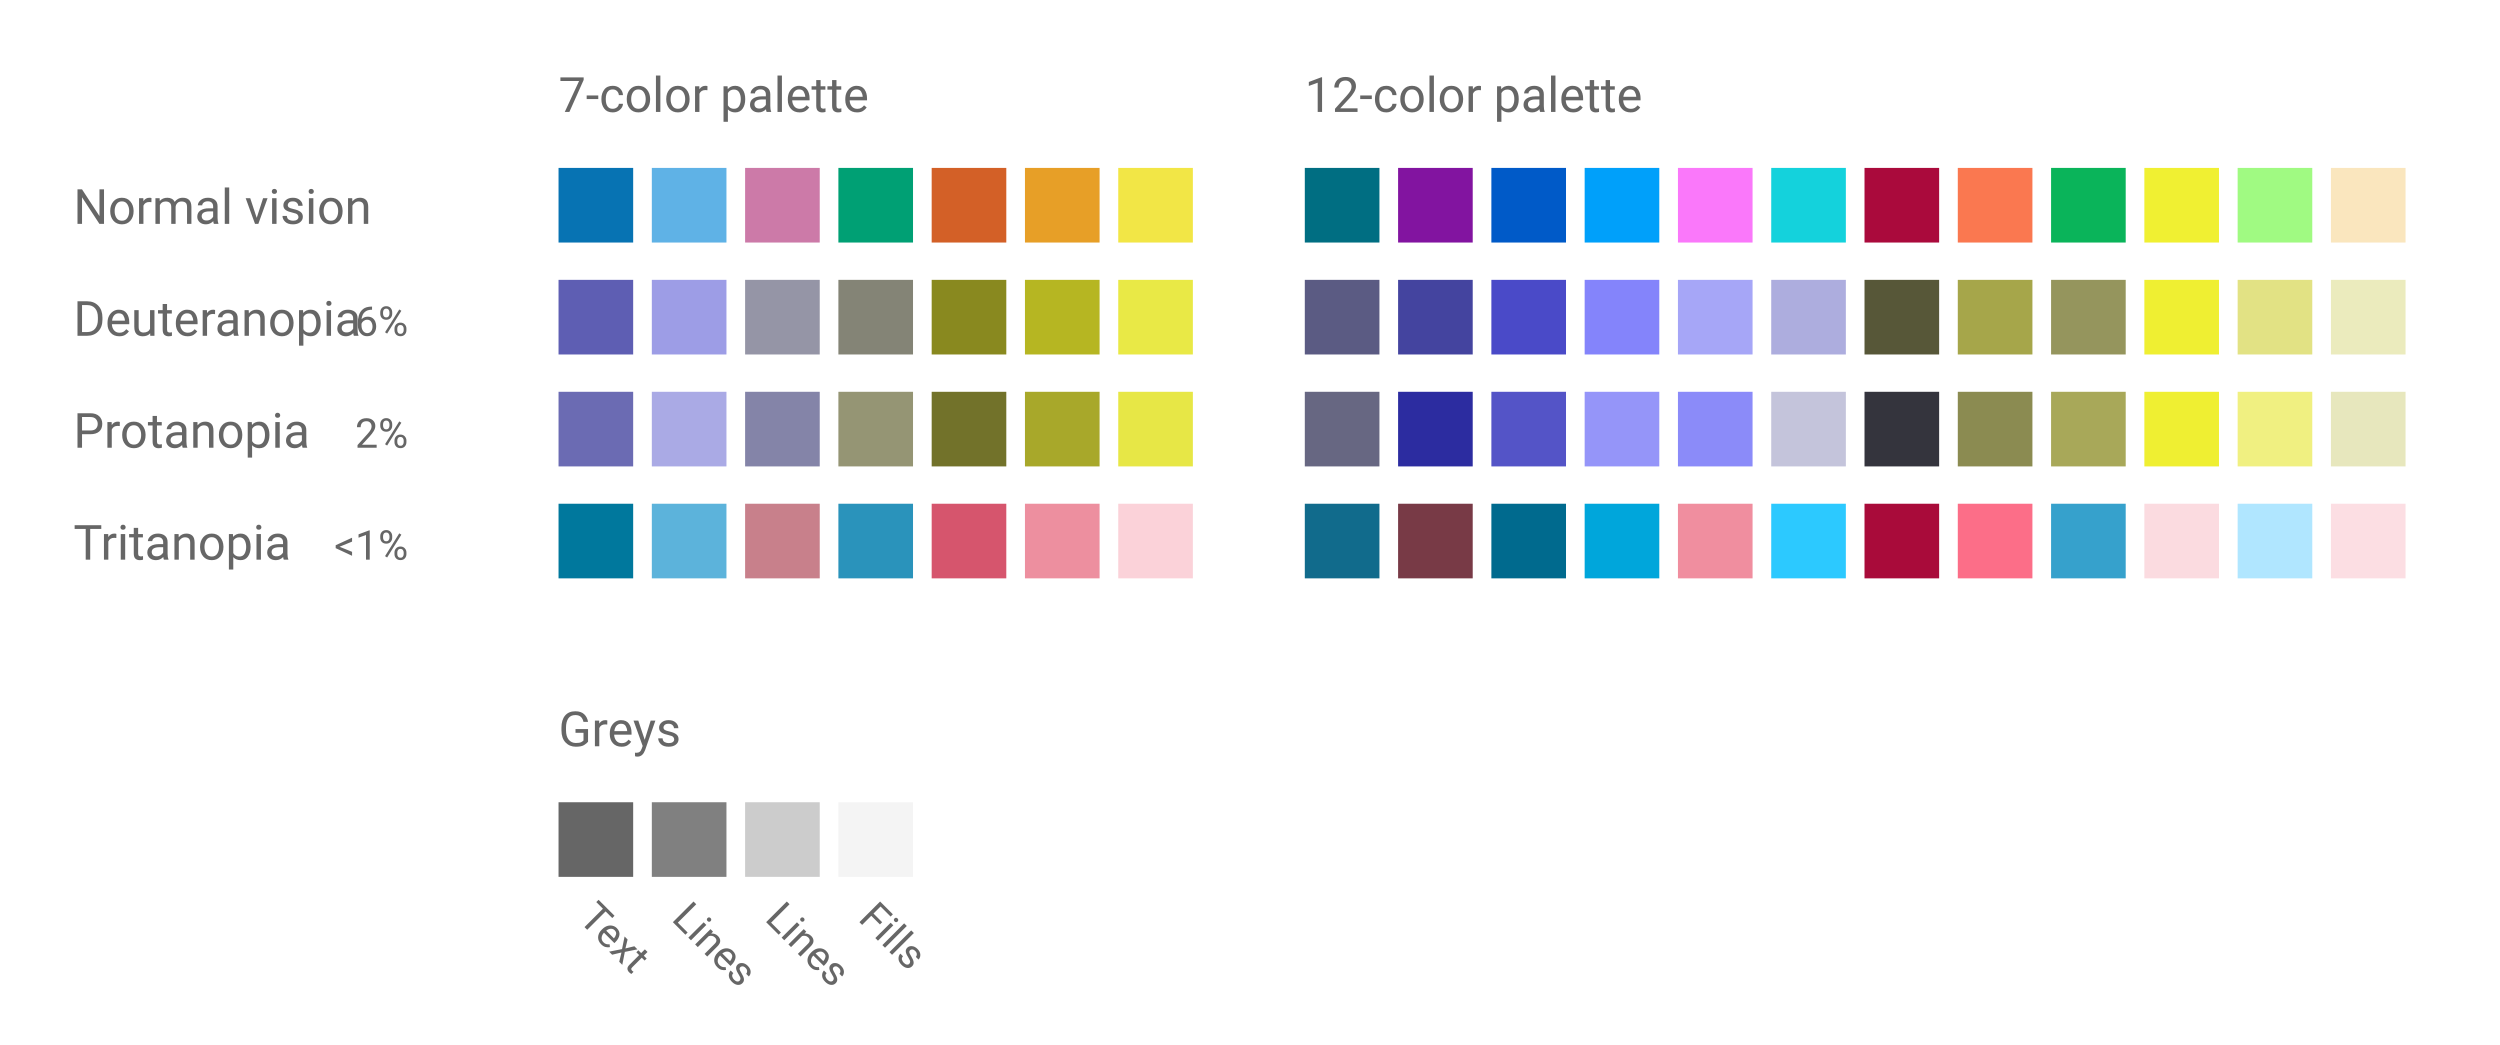
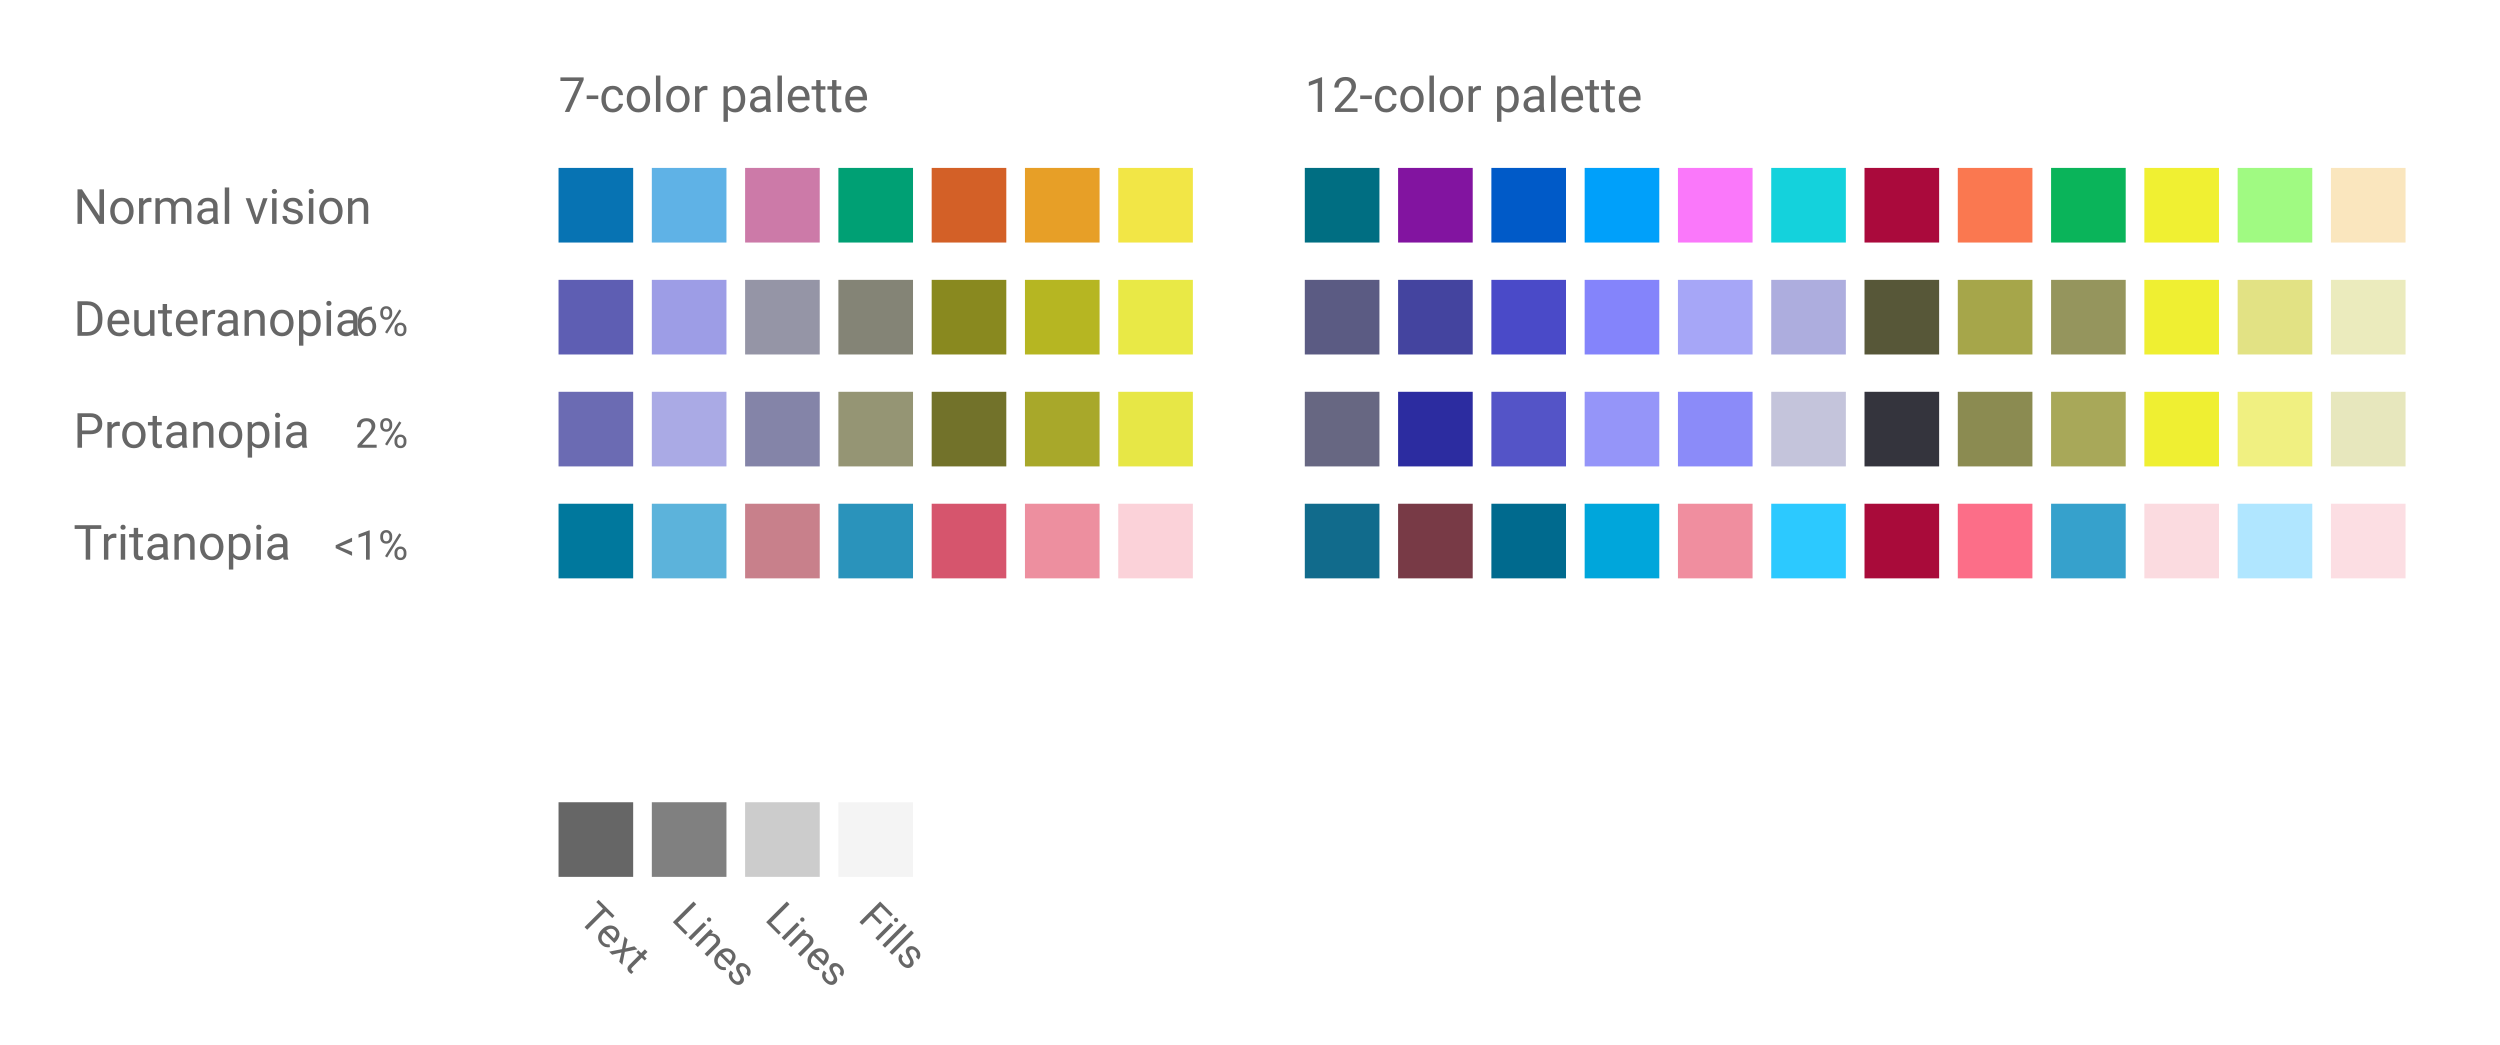
<svg xmlns="http://www.w3.org/2000/svg" width="670" height="280" viewBox="0 0 670 280" version="1.1" id="svg8">
  <defs id="defs2">
    <marker style="overflow:visible" id="marker4233" refX="0" refY="0" orient="auto">
      <path transform="scale(-0.6)" d="m 8.719,4.034 -10.926,-4.018 10.926,-4.018 c -1.745,2.372 -1.735,5.617 -6e-7,8.035 z" style="fill:#808080;fill-opacity:1;fill-rule:evenodd;stroke:#808080;stroke-width:0.625;stroke-linejoin:round;stroke-opacity:1" id="path4231" />
    </marker>
    <marker orient="auto" refY="0" refX="0" id="marker4083" style="overflow:visible">
      <path id="path4081" style="fill:#808080;fill-opacity:1;fill-rule:evenodd;stroke:#808080;stroke-width:0.625;stroke-linejoin:round;stroke-opacity:1" d="m 8.719,4.034 -10.926,-4.018 10.926,-4.018 c -1.745,2.372 -1.735,5.617 -6e-7,8.035 z" transform="scale(-0.6)" />
    </marker>
    <marker style="overflow:visible" id="marker4007" refX="0" refY="0" orient="auto">
      <path transform="scale(-0.6)" d="m 8.719,4.034 -10.926,-4.018 10.926,-4.018 c -1.745,2.372 -1.735,5.617 -6e-7,8.035 z" style="fill:#808080;fill-opacity:1;fill-rule:evenodd;stroke:#808080;stroke-width:0.625;stroke-linejoin:round;stroke-opacity:1" id="path4005" />
    </marker>
    <marker style="overflow:visible" id="marker3931" refX="0" refY="0" orient="auto">
      <path transform="scale(-0.6)" d="m 8.719,4.034 -10.926,-4.018 10.926,-4.018 c -1.745,2.372 -1.735,5.617 -6e-7,8.035 z" style="fill:#808080;fill-opacity:1;fill-rule:evenodd;stroke:#808080;stroke-width:0.625;stroke-linejoin:round;stroke-opacity:1" id="path3929" />
    </marker>
    <marker orient="auto" refY="0" refX="0" id="marker3867" style="overflow:visible">
      <path id="path3865" style="fill:#808080;fill-opacity:1;fill-rule:evenodd;stroke:#808080;stroke-width:0.625;stroke-linejoin:round;stroke-opacity:1" d="m 8.719,4.034 -10.926,-4.018 10.926,-4.018 c -1.745,2.372 -1.735,5.617 -6e-7,8.035 z" transform="scale(-0.6)" />
    </marker>
    <marker orient="auto" refY="0" refX="0" id="Arrow2Mstart" style="overflow:visible">
      <path id="path862" style="fill:#808080;fill-opacity:1;fill-rule:evenodd;stroke:#808080;stroke-width:0.625;stroke-linejoin:round;stroke-opacity:1" d="m 8.719,4.034 -10.926,-4.018 10.926,-4.018 c -1.745,2.372 -1.735,5.617 -6e-7,8.035 z" transform="scale(0.6)" />
    </marker>
    <marker style="overflow:visible" id="marker3411" refX="0" refY="0" orient="auto">
      <path transform="scale(-0.6)" d="m 8.719,4.034 -10.926,-4.018 10.926,-4.018 c -1.745,2.372 -1.735,5.617 -6e-7,8.035 z" style="fill:#808080;fill-opacity:1;fill-rule:evenodd;stroke:#808080;stroke-width:0.625;stroke-linejoin:round;stroke-opacity:1" id="path3409" />
    </marker>
    <clipPath clipPathUnits="userSpaceOnUse" id="clipPath9207">
      <path d="m 0,244.001 h 801.168 v -244.001 h -801.168 z" id="path9205" />
    </clipPath>
  </defs>
  <g id="layer1" transform="translate(-0.3110352,-311.1666)">
    <text xml:space="preserve" style="color:#000000;font-style:normal;font-variant:normal;font-weight:normal;font-stretch:normal;font-size:13px;line-height:1;font-family:'Helvetica Neue';-inkscape-font-specification:'Helvetica Neue';text-indent:0;text-align:center;text-decoration:none;text-decoration-line:none;letter-spacing:0px;word-spacing:0px;text-transform:none;writing-mode:lr-tb;direction:ltr;baseline-shift:baseline;text-anchor:middle;display:inline;overflow:visible;visibility:visible;fill:#666666;fill-opacity:1;fill-rule:nonzero;stroke:none;stroke-width:1px;stroke-linecap:butt;stroke-linejoin:miter;stroke-opacity:1;marker:none;enable-background:accumulate" x="20" y="371.167" id="text12">
      <tspan x="20" y="371.167" style="font-style:normal;font-variant:normal;font-weight:normal;font-stretch:normal;font-size:13px;line-height:1.2;font-family:Roboto;-inkscape-font-specification:Roboto;text-align:start;text-anchor:start;fill:#666666;fill-opacity:1" id="tspan822">Normal vision</tspan>
    </text>
    <text id="text14348" y="401.167" x="20" style="color:#000000;font-style:normal;font-variant:normal;font-weight:normal;font-stretch:normal;font-size:13px;line-height:1;font-family:'Helvetica Neue';-inkscape-font-specification:'Helvetica Neue';text-indent:0;text-align:center;text-decoration:none;text-decoration-line:none;letter-spacing:0px;word-spacing:0px;text-transform:none;writing-mode:lr-tb;direction:ltr;baseline-shift:baseline;text-anchor:middle;display:inline;overflow:visible;visibility:visible;fill:#666666;fill-opacity:1;fill-rule:nonzero;stroke:none;stroke-width:1px;stroke-linecap:butt;stroke-linejoin:miter;stroke-opacity:1;marker:none;enable-background:accumulate" xml:space="preserve">
      <tspan id="tspan14346" style="font-style:normal;font-variant:normal;font-weight:normal;font-stretch:normal;font-size:13px;line-height:1.2;font-family:Roboto;-inkscape-font-specification:Roboto;text-align:start;text-anchor:start;fill:#666666;fill-opacity:1" y="401.167" x="20">Deuteranopia</tspan>
    </text>
    <text xml:space="preserve" style="color:#000000;font-style:normal;font-variant:normal;font-weight:normal;font-stretch:normal;font-size:13px;line-height:1;font-family:'Helvetica Neue';-inkscape-font-specification:'Helvetica Neue';text-indent:0;text-align:center;text-decoration:none;text-decoration-line:none;letter-spacing:0px;word-spacing:0px;text-transform:none;writing-mode:lr-tb;direction:ltr;baseline-shift:baseline;text-anchor:middle;display:inline;overflow:visible;visibility:visible;fill:#666666;fill-opacity:1;fill-rule:nonzero;stroke:none;stroke-width:1px;stroke-linecap:butt;stroke-linejoin:miter;stroke-opacity:1;marker:none;enable-background:accumulate" x="20" y="431.167" id="text14394">
      <tspan x="20" y="431.167" style="font-style:normal;font-variant:normal;font-weight:normal;font-stretch:normal;font-size:13px;line-height:1.2;font-family:Roboto;-inkscape-font-specification:Roboto;text-align:start;text-anchor:start;fill:#666666;fill-opacity:1" id="tspan14392">Protanopia</tspan>
    </text>
    <text id="text14398" y="461.167" x="20" style="color:#000000;font-style:normal;font-variant:normal;font-weight:normal;font-stretch:normal;font-size:13px;line-height:1;font-family:'Helvetica Neue';-inkscape-font-specification:'Helvetica Neue';text-indent:0;text-align:center;text-decoration:none;text-decoration-line:none;letter-spacing:0px;word-spacing:0px;text-transform:none;writing-mode:lr-tb;direction:ltr;baseline-shift:baseline;text-anchor:middle;display:inline;overflow:visible;visibility:visible;fill:#666666;fill-opacity:1;fill-rule:nonzero;stroke:none;stroke-width:1px;stroke-linecap:butt;stroke-linejoin:miter;stroke-opacity:1;marker:none;enable-background:accumulate" xml:space="preserve">
      <tspan id="tspan14396" style="font-style:normal;font-variant:normal;font-weight:normal;font-stretch:normal;font-size:13px;line-height:1.2;font-family:Roboto;-inkscape-font-specification:Roboto;text-align:start;text-anchor:start;fill:#666666;fill-opacity:1" y="461.167" x="20">Tritanopia</tspan>
    </text>
    <text xml:space="preserve" style="color:#000000;font-style:normal;font-variant:normal;font-weight:normal;font-stretch:normal;font-size:11px;line-height:1;font-family:'Helvetica Neue';-inkscape-font-specification:'Helvetica Neue';text-indent:0;text-align:end;text-decoration:none;text-decoration-line:none;letter-spacing:0px;word-spacing:0px;text-transform:none;writing-mode:lr-tb;direction:ltr;baseline-shift:baseline;text-anchor:end;display:inline;overflow:visible;visibility:visible;fill:#666666;fill-opacity:1;fill-rule:nonzero;stroke:none;stroke-width:1px;stroke-linecap:butt;stroke-linejoin:miter;stroke-opacity:1;marker:none;enable-background:accumulate;" x="125" y="401.167" id="text14402">
      <tspan x="125" y="401.167" style="font-style:normal;font-variant:normal;font-weight:normal;font-stretch:normal;font-size:11px;line-height:1.2;font-family:Roboto;-inkscape-font-specification:Roboto;text-align:end;text-anchor:end;fill:#666666;fill-opacity:1;" id="tspan14400">6%</tspan>
    </text>
    <text id="text14406" y="431.167" x="125" style="color:#000000;font-style:normal;font-variant:normal;font-weight:normal;font-stretch:normal;font-size:11px;line-height:1;font-family:'Helvetica Neue';-inkscape-font-specification:'Helvetica Neue';text-indent:0;text-align:end;text-decoration:none;text-decoration-line:none;letter-spacing:0px;word-spacing:0px;text-transform:none;writing-mode:lr-tb;direction:ltr;baseline-shift:baseline;text-anchor:end;display:inline;overflow:visible;visibility:visible;fill:#666666;fill-opacity:1;fill-rule:nonzero;stroke:none;stroke-width:1px;stroke-linecap:butt;stroke-linejoin:miter;stroke-opacity:1;marker:none;enable-background:accumulate;" xml:space="preserve">
      <tspan id="tspan14404" style="font-style:normal;font-variant:normal;font-weight:normal;font-stretch:normal;font-size:11px;line-height:1.2;font-family:Roboto;-inkscape-font-specification:Roboto;text-align:end;text-anchor:end;fill:#666666;fill-opacity:1;" y="431.167" x="125">2%</tspan>
    </text>
    <text xml:space="preserve" style="color:#000000;font-style:normal;font-variant:normal;font-weight:normal;font-stretch:normal;font-size:11px;line-height:1;font-family:'Helvetica Neue';-inkscape-font-specification:'Helvetica Neue';text-indent:0;text-align:end;text-decoration:none;text-decoration-line:none;letter-spacing:0px;word-spacing:0px;text-transform:none;writing-mode:lr-tb;direction:ltr;baseline-shift:baseline;text-anchor:end;display:inline;overflow:visible;visibility:visible;fill:#666666;fill-opacity:1;fill-rule:nonzero;stroke:none;stroke-width:1px;stroke-linecap:butt;stroke-linejoin:miter;stroke-opacity:1;marker:none;enable-background:accumulate;" x="125" y="461.167" id="text14410">
      <tspan x="125" y="461.167" style="font-style:normal;font-variant:normal;font-weight:normal;font-stretch:normal;font-size:11px;line-height:1.2;font-family:Roboto;-inkscape-font-specification:Roboto;text-align:end;text-anchor:end;fill:#666666;fill-opacity:1;" id="tspan14408">&lt;1%</tspan>
    </text>
    <rect style="color:#000000;overflow:visible;opacity:1;vector-effect:none;fill:#0773b3;fill-opacity:1;stroke:none;stroke-width:1.333;stroke-linecap:butt;stroke-linejoin:miter;stroke-miterlimit:4;stroke-dasharray:none;stroke-dashoffset:0;stroke-opacity:1;marker:none;marker-start:none;marker-mid:none;marker-end:none;paint-order:fill markers stroke" id="rect14412" width="20" height="20" x="150" y="356.167" />
    <text id="text14416" y="341.167" x="150" style="color:#000000;font-style:normal;font-variant:normal;font-weight:normal;font-stretch:normal;font-size:13px;line-height:1;font-family:'Helvetica Neue';-inkscape-font-specification:'Helvetica Neue';text-indent:0;text-align:center;text-decoration:none;text-decoration-line:none;letter-spacing:0px;word-spacing:0px;text-transform:none;writing-mode:lr-tb;direction:ltr;baseline-shift:baseline;text-anchor:middle;display:inline;overflow:visible;visibility:visible;fill:#666666;fill-opacity:1;fill-rule:nonzero;stroke:none;stroke-width:1px;stroke-linecap:butt;stroke-linejoin:miter;stroke-opacity:1;marker:none;enable-background:accumulate" xml:space="preserve">
      <tspan id="tspan14414" style="font-style:normal;font-variant:normal;font-weight:normal;font-stretch:normal;font-size:13px;line-height:1.2;font-family:Roboto;-inkscape-font-specification:Roboto;text-align:start;text-anchor:start;fill:#666666;fill-opacity:1" y="341.167" x="150">7-color palette</tspan>
    </text>
    <rect y="356.167" x="175" height="20" width="20" id="rect14418" style="color:#000000;overflow:visible;opacity:1;vector-effect:none;fill:#5fb2e6;fill-opacity:1;stroke:none;stroke-width:1.333;stroke-linecap:butt;stroke-linejoin:miter;stroke-miterlimit:4;stroke-dasharray:none;stroke-dashoffset:0;stroke-opacity:1;marker:none;marker-start:none;marker-mid:none;marker-end:none;paint-order:fill markers stroke" />
    <rect style="color:#000000;overflow:visible;opacity:1;vector-effect:none;fill:#cc7aa8;fill-opacity:1;stroke:none;stroke-width:1.333;stroke-linecap:butt;stroke-linejoin:miter;stroke-miterlimit:4;stroke-dasharray:none;stroke-dashoffset:0;stroke-opacity:1;marker:none;marker-start:none;marker-mid:none;marker-end:none;paint-order:fill markers stroke" id="rect14420" width="20" height="20" x="200" y="356.167" />
    <rect y="356.167" x="225" height="20" width="20" id="rect14422" style="color:#000000;overflow:visible;opacity:1;vector-effect:none;fill:#00a074;fill-opacity:1;stroke:none;stroke-width:1.333;stroke-linecap:butt;stroke-linejoin:miter;stroke-miterlimit:4;stroke-dasharray:none;stroke-dashoffset:0;stroke-opacity:1;marker:none;marker-start:none;marker-mid:none;marker-end:none;paint-order:fill markers stroke" />
    <rect style="color:#000000;overflow:visible;opacity:1;vector-effect:none;fill:#d36027;fill-opacity:1;stroke:none;stroke-width:1.333;stroke-linecap:butt;stroke-linejoin:miter;stroke-miterlimit:4;stroke-dasharray:none;stroke-dashoffset:0;stroke-opacity:1;marker:none;marker-start:none;marker-mid:none;marker-end:none;paint-order:fill markers stroke" id="rect14424" width="20" height="20" x="250" y="356.167" />
    <rect y="356.167" x="275" height="20" width="20" id="rect14426" style="color:#000000;overflow:visible;opacity:1;vector-effect:none;fill:#e79f27;fill-opacity:1;stroke:none;stroke-width:1.333;stroke-linecap:butt;stroke-linejoin:miter;stroke-miterlimit:4;stroke-dasharray:none;stroke-dashoffset:0;stroke-opacity:1;marker:none;marker-start:none;marker-mid:none;marker-end:none;paint-order:fill markers stroke" />
    <rect style="color:#000000;overflow:visible;opacity:1;vector-effect:none;fill:#f2e646;fill-opacity:1;stroke:none;stroke-width:1.333;stroke-linecap:butt;stroke-linejoin:miter;stroke-miterlimit:4;stroke-dasharray:none;stroke-dashoffset:0;stroke-opacity:1;marker:none;marker-start:none;marker-mid:none;marker-end:none;paint-order:fill markers stroke" id="rect14428" width="20" height="20" x="300" y="356.167" />
    <rect y="386.167" x="150" height="20" width="20" id="rect14669" style="color:#000000;overflow:visible;opacity:1;vector-effect:none;fill:#5e5eb3;fill-opacity:1;stroke:none;stroke-width:1.333;stroke-linecap:butt;stroke-linejoin:miter;stroke-miterlimit:4;stroke-dasharray:none;stroke-dashoffset:0;stroke-opacity:1;marker:none;marker-start:none;marker-mid:none;marker-end:none;paint-order:fill markers stroke" />
    <rect style="color:#000000;overflow:visible;opacity:1;vector-effect:none;fill:#9d9de6;fill-opacity:1;stroke:none;stroke-width:1.333;stroke-linecap:butt;stroke-linejoin:miter;stroke-miterlimit:4;stroke-dasharray:none;stroke-dashoffset:0;stroke-opacity:1;marker:none;marker-start:none;marker-mid:none;marker-end:none;paint-order:fill markers stroke" id="rect14671" width="20" height="20" x="175" y="386.167" />
    <rect y="386.167" x="200" height="20" width="20" id="rect14673" style="color:#000000;overflow:visible;opacity:1;vector-effect:none;fill:#9595a6;fill-opacity:1;stroke:none;stroke-width:1.333;stroke-linecap:butt;stroke-linejoin:miter;stroke-miterlimit:4;stroke-dasharray:none;stroke-dashoffset:0;stroke-opacity:1;marker:none;marker-start:none;marker-mid:none;marker-end:none;paint-order:fill markers stroke" />
    <rect style="color:#000000;overflow:visible;opacity:1;vector-effect:none;fill:#848476;fill-opacity:1;stroke:none;stroke-width:1.333;stroke-linecap:butt;stroke-linejoin:miter;stroke-miterlimit:4;stroke-dasharray:none;stroke-dashoffset:0;stroke-opacity:1;marker:none;marker-start:none;marker-mid:none;marker-end:none;paint-order:fill markers stroke" id="rect14675" width="20" height="20" x="225" y="386.167" />
    <rect y="386.167" x="250" height="20" width="20" id="rect14677" style="color:#000000;overflow:visible;opacity:1;vector-effect:none;fill:#89891f;fill-opacity:1;stroke:none;stroke-width:1.333;stroke-linecap:butt;stroke-linejoin:miter;stroke-miterlimit:4;stroke-dasharray:none;stroke-dashoffset:0;stroke-opacity:1;marker:none;marker-start:none;marker-mid:none;marker-end:none;paint-order:fill markers stroke" />
    <rect style="color:#000000;overflow:visible;opacity:1;vector-effect:none;fill:#b6b622;fill-opacity:1;stroke:none;stroke-width:1.333;stroke-linecap:butt;stroke-linejoin:miter;stroke-miterlimit:4;stroke-dasharray:none;stroke-dashoffset:0;stroke-opacity:1;marker:none;marker-start:none;marker-mid:none;marker-end:none;paint-order:fill markers stroke" id="rect14679" width="20" height="20" x="275" y="386.167" />
    <rect y="386.167" x="300" height="20" width="20" id="rect14681" style="color:#000000;overflow:visible;opacity:1;vector-effect:none;fill:#e9e946;fill-opacity:1;stroke:none;stroke-width:1.333;stroke-linecap:butt;stroke-linejoin:miter;stroke-miterlimit:4;stroke-dasharray:none;stroke-dashoffset:0;stroke-opacity:1;marker:none;marker-start:none;marker-mid:none;marker-end:none;paint-order:fill markers stroke" />
    <rect style="color:#000000;overflow:visible;opacity:1;vector-effect:none;fill:#6b6bb3;fill-opacity:1;stroke:none;stroke-width:1.333;stroke-linecap:butt;stroke-linejoin:miter;stroke-miterlimit:4;stroke-dasharray:none;stroke-dashoffset:0;stroke-opacity:1;marker:none;marker-start:none;marker-mid:none;marker-end:none;paint-order:fill markers stroke" id="rect14683" width="20" height="20" x="150" y="416.167" />
    <rect y="416.167" x="175" height="20" width="20" id="rect14685" style="color:#000000;overflow:visible;opacity:1;vector-effect:none;fill:#aaaae5;fill-opacity:1;stroke:none;stroke-width:1.333;stroke-linecap:butt;stroke-linejoin:miter;stroke-miterlimit:4;stroke-dasharray:none;stroke-dashoffset:0;stroke-opacity:1;marker:none;marker-start:none;marker-mid:none;marker-end:none;paint-order:fill markers stroke" />
    <rect style="color:#000000;overflow:visible;opacity:1;vector-effect:none;fill:#8484a8;fill-opacity:1;stroke:none;stroke-width:1.333;stroke-linecap:butt;stroke-linejoin:miter;stroke-miterlimit:4;stroke-dasharray:none;stroke-dashoffset:0;stroke-opacity:1;marker:none;marker-start:none;marker-mid:none;marker-end:none;paint-order:fill markers stroke" id="rect14687" width="20" height="20" x="200" y="416.167" />
    <rect y="416.167" x="225" height="20" width="20" id="rect14689" style="color:#000000;overflow:visible;opacity:1;vector-effect:none;fill:#959574;fill-opacity:1;stroke:none;stroke-width:1.333;stroke-linecap:butt;stroke-linejoin:miter;stroke-miterlimit:4;stroke-dasharray:none;stroke-dashoffset:0;stroke-opacity:1;marker:none;marker-start:none;marker-mid:none;marker-end:none;paint-order:fill markers stroke" />
    <rect style="color:#000000;overflow:visible;opacity:1;vector-effect:none;fill:#72722a;fill-opacity:1;stroke:none;stroke-width:1.333;stroke-linecap:butt;stroke-linejoin:miter;stroke-miterlimit:4;stroke-dasharray:none;stroke-dashoffset:0;stroke-opacity:1;marker:none;marker-start:none;marker-mid:none;marker-end:none;paint-order:fill markers stroke" id="rect14691" width="20" height="20" x="250" y="416.167" />
    <rect y="416.167" x="275" height="20" width="20" id="rect14693" style="color:#000000;overflow:visible;opacity:1;vector-effect:none;fill:#a8a82a;fill-opacity:1;stroke:none;stroke-width:1.333;stroke-linecap:butt;stroke-linejoin:miter;stroke-miterlimit:4;stroke-dasharray:none;stroke-dashoffset:0;stroke-opacity:1;marker:none;marker-start:none;marker-mid:none;marker-end:none;paint-order:fill markers stroke" />
    <rect style="color:#000000;overflow:visible;opacity:1;vector-effect:none;fill:#e7e746;fill-opacity:1;stroke:none;stroke-width:1.333;stroke-linecap:butt;stroke-linejoin:miter;stroke-miterlimit:4;stroke-dasharray:none;stroke-dashoffset:0;stroke-opacity:1;marker:none;marker-start:none;marker-mid:none;marker-end:none;paint-order:fill markers stroke" id="rect14695" width="20" height="20" x="300" y="416.167" />
    <rect y="446.167" x="150" height="20" width="20" id="rect14697" style="color:#000000;overflow:visible;opacity:1;vector-effect:none;fill:#00789d;fill-opacity:1;stroke:none;stroke-width:1.333;stroke-linecap:butt;stroke-linejoin:miter;stroke-miterlimit:4;stroke-dasharray:none;stroke-dashoffset:0;stroke-opacity:1;marker:none;marker-start:none;marker-mid:none;marker-end:none;paint-order:fill markers stroke" />
    <rect style="color:#000000;overflow:visible;opacity:1;vector-effect:none;fill:#5cb3db;fill-opacity:1;stroke:none;stroke-width:1.333;stroke-linecap:butt;stroke-linejoin:miter;stroke-miterlimit:4;stroke-dasharray:none;stroke-dashoffset:0;stroke-opacity:1;marker:none;marker-start:none;marker-mid:none;marker-end:none;paint-order:fill markers stroke" id="rect14699" width="20" height="20" x="175" y="446.167" />
    <rect y="446.167" x="200" height="20" width="20" id="rect14701" style="color:#000000;overflow:visible;opacity:1;vector-effect:none;fill:#c8808b;fill-opacity:1;stroke:none;stroke-width:1.333;stroke-linecap:butt;stroke-linejoin:miter;stroke-miterlimit:4;stroke-dasharray:none;stroke-dashoffset:0;stroke-opacity:1;marker:none;marker-start:none;marker-mid:none;marker-end:none;paint-order:fill markers stroke" />
    <rect style="color:#000000;overflow:visible;opacity:1;vector-effect:none;fill:#2a93bb;fill-opacity:1;stroke:none;stroke-width:1.333;stroke-linecap:butt;stroke-linejoin:miter;stroke-miterlimit:4;stroke-dasharray:none;stroke-dashoffset:0;stroke-opacity:1;marker:none;marker-start:none;marker-mid:none;marker-end:none;paint-order:fill markers stroke" id="rect14703" width="20" height="20" x="225" y="446.167" />
    <rect y="446.167" x="250" height="20" width="20" id="rect14705" style="color:#000000;overflow:visible;opacity:1;vector-effect:none;fill:#d6556d;fill-opacity:1;stroke:none;stroke-width:1.333;stroke-linecap:butt;stroke-linejoin:miter;stroke-miterlimit:4;stroke-dasharray:none;stroke-dashoffset:0;stroke-opacity:1;marker:none;marker-start:none;marker-mid:none;marker-end:none;paint-order:fill markers stroke" />
    <rect style="color:#000000;overflow:visible;opacity:1;vector-effect:none;fill:#ed8f9f;fill-opacity:1;stroke:none;stroke-width:1.333;stroke-linecap:butt;stroke-linejoin:miter;stroke-miterlimit:4;stroke-dasharray:none;stroke-dashoffset:0;stroke-opacity:1;marker:none;marker-start:none;marker-mid:none;marker-end:none;paint-order:fill markers stroke" id="rect14707" width="20" height="20" x="275" y="446.167" />
    <rect y="446.167" x="300" height="20" width="20" id="rect14709" style="color:#000000;overflow:visible;opacity:1;vector-effect:none;fill:#fbd2d9;fill-opacity:1;stroke:none;stroke-width:1.333;stroke-linecap:butt;stroke-linejoin:miter;stroke-miterlimit:4;stroke-dasharray:none;stroke-dashoffset:0;stroke-opacity:1;marker:none;marker-start:none;marker-mid:none;marker-end:none;paint-order:fill markers stroke" />
    <text xml:space="preserve" style="color:#000000;font-style:normal;font-variant:normal;font-weight:normal;font-stretch:normal;font-size:13px;line-height:1;font-family:'Helvetica Neue';-inkscape-font-specification:'Helvetica Neue';text-indent:0;text-align:center;text-decoration:none;text-decoration-line:none;letter-spacing:0px;word-spacing:0px;text-transform:none;writing-mode:lr-tb;direction:ltr;baseline-shift:baseline;text-anchor:middle;display:inline;overflow:visible;visibility:visible;fill:#666666;fill-opacity:1;fill-rule:nonzero;stroke:none;stroke-width:1px;stroke-linecap:butt;stroke-linejoin:miter;stroke-opacity:1;marker:none;enable-background:accumulate" x="350" y="341.167" id="text1688">
      <tspan x="350" y="341.167" style="font-style:normal;font-variant:normal;font-weight:normal;font-stretch:normal;font-size:13px;line-height:1.2;font-family:Roboto;-inkscape-font-specification:Roboto;text-align:start;text-anchor:start;fill:#666666;fill-opacity:1" id="tspan1686">12-color palette</tspan>
    </text>
    <rect style="color:#000000;overflow:visible;opacity:1;vector-effect:none;fill:#006e82;fill-opacity:1;stroke:none;stroke-width:1.333;stroke-linecap:butt;stroke-linejoin:miter;stroke-miterlimit:4;stroke-dasharray:none;stroke-dashoffset:0;stroke-opacity:1;marker:none;marker-start:none;marker-mid:none;marker-end:none;paint-order:fill markers stroke" id="rect1694" width="20" height="20" x="350" y="356.167" />
    <rect y="356.167" x="375" height="20" width="20" id="rect1696" style="color:#000000;overflow:visible;opacity:1;vector-effect:none;fill:#8214a0;fill-opacity:1;stroke:none;stroke-width:1.333;stroke-linecap:butt;stroke-linejoin:miter;stroke-miterlimit:4;stroke-dasharray:none;stroke-dashoffset:0;stroke-opacity:1;marker:none;marker-start:none;marker-mid:none;marker-end:none;paint-order:fill markers stroke" />
    <rect y="356.167" x="400" height="20" width="20" id="rect1698" style="color:#000000;overflow:visible;opacity:1;vector-effect:none;fill:#005ac8;fill-opacity:1;stroke:none;stroke-width:1.333;stroke-linecap:butt;stroke-linejoin:miter;stroke-miterlimit:4;stroke-dasharray:none;stroke-dashoffset:0;stroke-opacity:1;marker:none;marker-start:none;marker-mid:none;marker-end:none;paint-order:fill markers stroke" />
    <rect style="color:#000000;overflow:visible;opacity:1;vector-effect:none;fill:#00a0fa;fill-opacity:1;stroke:none;stroke-width:1.333;stroke-linecap:butt;stroke-linejoin:miter;stroke-miterlimit:4;stroke-dasharray:none;stroke-dashoffset:0;stroke-opacity:1;marker:none;marker-start:none;marker-mid:none;marker-end:none;paint-order:fill markers stroke" id="rect1700" width="20" height="20" x="425" y="356.167" />
    <rect style="color:#000000;overflow:visible;opacity:1;vector-effect:none;fill:#fa78fa;fill-opacity:1;stroke:none;stroke-width:1.333;stroke-linecap:butt;stroke-linejoin:miter;stroke-miterlimit:4;stroke-dasharray:none;stroke-dashoffset:0;stroke-opacity:1;marker:none;marker-start:none;marker-mid:none;marker-end:none;paint-order:fill markers stroke" id="rect1702" width="20" height="20" x="450" y="356.167" />
    <rect y="356.167" x="475" height="20" width="20" id="rect1704" style="color:#000000;overflow:visible;opacity:1;vector-effect:none;fill:#14d2dc;fill-opacity:1;stroke:none;stroke-width:1.333;stroke-linecap:butt;stroke-linejoin:miter;stroke-miterlimit:4;stroke-dasharray:none;stroke-dashoffset:0;stroke-opacity:1;marker:none;marker-start:none;marker-mid:none;marker-end:none;paint-order:fill markers stroke" />
    <rect y="356.167" x="500" height="20" width="20" id="rect1706" style="color:#000000;overflow:visible;opacity:1;vector-effect:none;fill:#aa0a3c;fill-opacity:1;stroke:none;stroke-width:1.333;stroke-linecap:butt;stroke-linejoin:miter;stroke-miterlimit:4;stroke-dasharray:none;stroke-dashoffset:0;stroke-opacity:1;marker:none;marker-start:none;marker-mid:none;marker-end:none;paint-order:fill markers stroke" />
    <rect style="color:#000000;overflow:visible;opacity:1;vector-effect:none;fill:#fa7850;fill-opacity:1;stroke:none;stroke-width:1.333;stroke-linecap:butt;stroke-linejoin:miter;stroke-miterlimit:4;stroke-dasharray:none;stroke-dashoffset:0;stroke-opacity:1;marker:none;marker-start:none;marker-mid:none;marker-end:none;paint-order:fill markers stroke" id="rect1708" width="20" height="20" x="525" y="356.167" />
    <rect style="color:#000000;overflow:visible;opacity:1;vector-effect:none;fill:#0ab45a;fill-opacity:1;stroke:none;stroke-width:1.333;stroke-linecap:butt;stroke-linejoin:miter;stroke-miterlimit:4;stroke-dasharray:none;stroke-dashoffset:0;stroke-opacity:1;marker:none;marker-start:none;marker-mid:none;marker-end:none;paint-order:fill markers stroke" id="rect1710" width="20" height="20" x="550" y="356.167" />
    <rect y="356.167" x="575" height="20" width="20" id="rect1712" style="color:#000000;overflow:visible;opacity:1;vector-effect:none;fill:#f0f032;fill-opacity:1;stroke:none;stroke-width:1.333;stroke-linecap:butt;stroke-linejoin:miter;stroke-miterlimit:4;stroke-dasharray:none;stroke-dashoffset:0;stroke-opacity:1;marker:none;marker-start:none;marker-mid:none;marker-end:none;paint-order:fill markers stroke" />
    <rect y="356.167" x="600" height="20" width="20" id="rect1714" style="color:#000000;overflow:visible;opacity:1;vector-effect:none;fill:#a0fa82;fill-opacity:1;stroke:none;stroke-width:1.333;stroke-linecap:butt;stroke-linejoin:miter;stroke-miterlimit:4;stroke-dasharray:none;stroke-dashoffset:0;stroke-opacity:1;marker:none;marker-start:none;marker-mid:none;marker-end:none;paint-order:fill markers stroke" />
    <rect style="color:#000000;overflow:visible;opacity:1;vector-effect:none;fill:#fae6be;fill-opacity:1;stroke:none;stroke-width:1.333;stroke-linecap:butt;stroke-linejoin:miter;stroke-miterlimit:4;stroke-dasharray:none;stroke-dashoffset:0;stroke-opacity:1;marker:none;marker-start:none;marker-mid:none;marker-end:none;paint-order:fill markers stroke" id="rect1716" width="20" height="20" x="625" y="356.167" />
    <rect y="386.167" x="350" height="20" width="20" id="rect1982" style="color:#000000;overflow:visible;opacity:1;vector-effect:none;fill:#5b5b83;fill-opacity:1;stroke:none;stroke-width:1.333;stroke-linecap:butt;stroke-linejoin:miter;stroke-miterlimit:4;stroke-dasharray:none;stroke-dashoffset:0;stroke-opacity:1;marker:none;marker-start:none;marker-mid:none;marker-end:none;paint-order:fill markers stroke" />
    <rect style="color:#000000;overflow:visible;opacity:1;vector-effect:none;fill:#44449f;fill-opacity:1;stroke:none;stroke-width:1.333;stroke-linecap:butt;stroke-linejoin:miter;stroke-miterlimit:4;stroke-dasharray:none;stroke-dashoffset:0;stroke-opacity:1;marker:none;marker-start:none;marker-mid:none;marker-end:none;paint-order:fill markers stroke" id="rect1984" width="20" height="20" x="375" y="386.167" />
    <rect style="color:#000000;overflow:visible;opacity:1;vector-effect:none;fill:#4a4ac8;fill-opacity:1;stroke:none;stroke-width:1.333;stroke-linecap:butt;stroke-linejoin:miter;stroke-miterlimit:4;stroke-dasharray:none;stroke-dashoffset:0;stroke-opacity:1;marker:none;marker-start:none;marker-mid:none;marker-end:none;paint-order:fill markers stroke" id="rect1986" width="20" height="20" x="400" y="386.167" />
    <rect y="386.167" x="425" height="20" width="20" id="rect1988" style="color:#000000;overflow:visible;opacity:1;vector-effect:none;fill:#8484fb;fill-opacity:1;stroke:none;stroke-width:1.333;stroke-linecap:butt;stroke-linejoin:miter;stroke-miterlimit:4;stroke-dasharray:none;stroke-dashoffset:0;stroke-opacity:1;marker:none;marker-start:none;marker-mid:none;marker-end:none;paint-order:fill markers stroke" />
    <rect y="386.167" x="450" height="20" width="20" id="rect1990" style="color:#000000;overflow:visible;opacity:1;vector-effect:none;fill:#a6a6f7;fill-opacity:1;stroke:none;stroke-width:1.333;stroke-linecap:butt;stroke-linejoin:miter;stroke-miterlimit:4;stroke-dasharray:none;stroke-dashoffset:0;stroke-opacity:1;marker:none;marker-start:none;marker-mid:none;marker-end:none;paint-order:fill markers stroke" />
    <rect style="color:#000000;overflow:visible;opacity:1;vector-effect:none;fill:#adadde;fill-opacity:1;stroke:none;stroke-width:1.333;stroke-linecap:butt;stroke-linejoin:miter;stroke-miterlimit:4;stroke-dasharray:none;stroke-dashoffset:0;stroke-opacity:1;marker:none;marker-start:none;marker-mid:none;marker-end:none;paint-order:fill markers stroke" id="rect1992" width="20" height="20" x="475" y="386.167" />
    <rect style="color:#000000;overflow:visible;opacity:1;vector-effect:none;fill:#575738;fill-opacity:1;stroke:none;stroke-width:1.333;stroke-linecap:butt;stroke-linejoin:miter;stroke-miterlimit:4;stroke-dasharray:none;stroke-dashoffset:0;stroke-opacity:1;marker:none;marker-start:none;marker-mid:none;marker-end:none;paint-order:fill markers stroke" id="rect1994" width="20" height="20" x="500" y="386.167" />
    <rect y="386.167" x="525" height="20" width="20" id="rect1996" style="color:#000000;overflow:visible;opacity:1;vector-effect:none;fill:#a6a64a;fill-opacity:1;stroke:none;stroke-width:1.333;stroke-linecap:butt;stroke-linejoin:miter;stroke-miterlimit:4;stroke-dasharray:none;stroke-dashoffset:0;stroke-opacity:1;marker:none;marker-start:none;marker-mid:none;marker-end:none;paint-order:fill markers stroke" />
    <rect y="386.167" x="550" height="20" width="20" id="rect1998" style="color:#000000;overflow:visible;opacity:1;vector-effect:none;fill:#95955d;fill-opacity:1;stroke:none;stroke-width:1.333;stroke-linecap:butt;stroke-linejoin:miter;stroke-miterlimit:4;stroke-dasharray:none;stroke-dashoffset:0;stroke-opacity:1;marker:none;marker-start:none;marker-mid:none;marker-end:none;paint-order:fill markers stroke" />
    <rect style="color:#000000;overflow:visible;opacity:1;vector-effect:none;fill:#efef32;fill-opacity:1;stroke:none;stroke-width:1.333;stroke-linecap:butt;stroke-linejoin:miter;stroke-miterlimit:4;stroke-dasharray:none;stroke-dashoffset:0;stroke-opacity:1;marker:none;marker-start:none;marker-mid:none;marker-end:none;paint-order:fill markers stroke" id="rect2000" width="20" height="20" x="575" y="386.167" />
    <rect style="color:#000000;overflow:visible;opacity:1;vector-effect:none;fill:#e2e284;fill-opacity:1;stroke:none;stroke-width:1.333;stroke-linecap:butt;stroke-linejoin:miter;stroke-miterlimit:4;stroke-dasharray:none;stroke-dashoffset:0;stroke-opacity:1;marker:none;marker-start:none;marker-mid:none;marker-end:none;paint-order:fill markers stroke" id="rect2002" width="20" height="20" x="600" y="386.167" />
    <rect y="386.167" x="625" height="20" width="20" id="rect2004" style="color:#000000;overflow:visible;opacity:1;vector-effect:none;fill:#ebebbd;fill-opacity:1;stroke:none;stroke-width:1.333;stroke-linecap:butt;stroke-linejoin:miter;stroke-miterlimit:4;stroke-dasharray:none;stroke-dashoffset:0;stroke-opacity:1;marker:none;marker-start:none;marker-mid:none;marker-end:none;paint-order:fill markers stroke" />
    <rect y="416.167" x="350" height="20" width="20" id="rect2174" style="color:#000000;overflow:visible;opacity:1;vector-effect:none;fill:#676782;fill-opacity:1;stroke:none;stroke-width:1.224;stroke-linecap:butt;stroke-linejoin:miter;stroke-miterlimit:4;stroke-dasharray:none;stroke-dashoffset:0;stroke-opacity:1;marker:none;marker-start:none;marker-mid:none;marker-end:none;paint-order:fill markers stroke" />
    <rect style="color:#000000;overflow:visible;opacity:1;vector-effect:none;fill:#2c2ca0;fill-opacity:1;stroke:none;stroke-width:1.224;stroke-linecap:butt;stroke-linejoin:miter;stroke-miterlimit:4;stroke-dasharray:none;stroke-dashoffset:0;stroke-opacity:1;marker:none;marker-start:none;marker-mid:none;marker-end:none;paint-order:fill markers stroke" id="rect2176" width="20" height="20" x="375" y="416.167" />
    <rect style="color:#000000;overflow:visible;opacity:1;vector-effect:none;fill:#5454c7;fill-opacity:1;stroke:none;stroke-width:1.224;stroke-linecap:butt;stroke-linejoin:miter;stroke-miterlimit:4;stroke-dasharray:none;stroke-dashoffset:0;stroke-opacity:1;marker:none;marker-start:none;marker-mid:none;marker-end:none;paint-order:fill markers stroke" id="rect2178" width="20" height="20" x="400" y="416.167" />
    <rect y="416.167" x="425" height="20" width="20" id="rect2180" style="color:#000000;overflow:visible;opacity:1;vector-effect:none;fill:#9595f9;fill-opacity:1;stroke:none;stroke-width:1.224;stroke-linecap:butt;stroke-linejoin:miter;stroke-miterlimit:4;stroke-dasharray:none;stroke-dashoffset:0;stroke-opacity:1;marker:none;marker-start:none;marker-mid:none;marker-end:none;paint-order:fill markers stroke" />
    <rect y="416.167" x="450" height="20" width="20" id="rect2182" style="color:#000000;overflow:visible;opacity:1;vector-effect:none;fill:#8b8bf9;fill-opacity:1;stroke:none;stroke-width:1.224;stroke-linecap:butt;stroke-linejoin:miter;stroke-miterlimit:4;stroke-dasharray:none;stroke-dashoffset:0;stroke-opacity:1;marker:none;marker-start:none;marker-mid:none;marker-end:none;paint-order:fill markers stroke" />
    <rect style="color:#000000;overflow:visible;opacity:1;vector-effect:none;fill:#c4c4db;fill-opacity:1;stroke:none;stroke-width:1.224;stroke-linecap:butt;stroke-linejoin:miter;stroke-miterlimit:4;stroke-dasharray:none;stroke-dashoffset:0;stroke-opacity:1;marker:none;marker-start:none;marker-mid:none;marker-end:none;paint-order:fill markers stroke" id="rect2184" width="20" height="20" x="475" y="416.167" />
    <rect style="color:#000000;overflow:visible;opacity:1;vector-effect:none;fill:#34343d;fill-opacity:1;stroke:none;stroke-width:1.224;stroke-linecap:butt;stroke-linejoin:miter;stroke-miterlimit:4;stroke-dasharray:none;stroke-dashoffset:0;stroke-opacity:1;marker:none;marker-start:none;marker-mid:none;marker-end:none;paint-order:fill markers stroke" id="rect2186" width="20" height="20" x="500" y="416.167" />
    <rect y="416.167" x="525" height="20" width="20" id="rect2188" style="color:#000000;overflow:visible;opacity:1;vector-effect:none;fill:#8b8b51;fill-opacity:1;stroke:none;stroke-width:1.224;stroke-linecap:butt;stroke-linejoin:miter;stroke-miterlimit:4;stroke-dasharray:none;stroke-dashoffset:0;stroke-opacity:1;marker:none;marker-start:none;marker-mid:none;marker-end:none;paint-order:fill markers stroke" />
    <rect y="416.167" x="550" height="20" width="20" id="rect2190" style="color:#000000;overflow:visible;opacity:1;vector-effect:none;fill:#a8a859;fill-opacity:1;stroke:none;stroke-width:1.224;stroke-linecap:butt;stroke-linejoin:miter;stroke-miterlimit:4;stroke-dasharray:none;stroke-dashoffset:0;stroke-opacity:1;marker:none;marker-start:none;marker-mid:none;marker-end:none;paint-order:fill markers stroke" />
    <rect style="color:#000000;overflow:visible;opacity:1;vector-effect:none;fill:#efef32;fill-opacity:1;stroke:none;stroke-width:1.224;stroke-linecap:butt;stroke-linejoin:miter;stroke-miterlimit:4;stroke-dasharray:none;stroke-dashoffset:0;stroke-opacity:1;marker:none;marker-start:none;marker-mid:none;marker-end:none;paint-order:fill markers stroke" id="rect2192" width="20" height="20" x="575" y="416.167" />
    <rect style="color:#000000;overflow:visible;opacity:1;vector-effect:none;fill:#f0f081;fill-opacity:1;stroke:none;stroke-width:1.224;stroke-linecap:butt;stroke-linejoin:miter;stroke-miterlimit:4;stroke-dasharray:none;stroke-dashoffset:0;stroke-opacity:1;marker:none;marker-start:none;marker-mid:none;marker-end:none;paint-order:fill markers stroke" id="rect2194" width="20" height="20" x="600" y="416.167" />
    <rect y="416.167" x="625" height="20" width="20" id="rect2196" style="color:#000000;overflow:visible;opacity:1;vector-effect:none;fill:#e7e7bd;fill-opacity:1;stroke:none;stroke-width:1.224;stroke-linecap:butt;stroke-linejoin:miter;stroke-miterlimit:4;stroke-dasharray:none;stroke-dashoffset:0;stroke-opacity:1;marker:none;marker-start:none;marker-mid:none;marker-end:none;paint-order:fill markers stroke" />
    <rect y="446.167" x="350" height="20" width="20" id="rect2366" style="color:#000000;overflow:visible;opacity:1;vector-effect:none;fill:#116b8c;fill-opacity:1;stroke:none;stroke-width:1.224;stroke-linecap:butt;stroke-linejoin:miter;stroke-miterlimit:4;stroke-dasharray:none;stroke-dashoffset:0;stroke-opacity:1;marker:none;marker-start:none;marker-mid:none;marker-end:none;paint-order:fill markers stroke" />
    <rect style="color:#000000;overflow:visible;opacity:1;vector-effect:none;fill:#783a46;fill-opacity:1;stroke:none;stroke-width:1.224;stroke-linecap:butt;stroke-linejoin:miter;stroke-miterlimit:4;stroke-dasharray:none;stroke-dashoffset:0;stroke-opacity:1;marker:none;marker-start:none;marker-mid:none;marker-end:none;paint-order:fill markers stroke" id="rect2368" width="20" height="20" x="375" y="446.167" />
    <rect style="color:#000000;overflow:visible;opacity:1;vector-effect:none;fill:#006a8e;fill-opacity:1;stroke:none;stroke-width:1.224;stroke-linecap:butt;stroke-linejoin:miter;stroke-miterlimit:4;stroke-dasharray:none;stroke-dashoffset:0;stroke-opacity:1;marker:none;marker-start:none;marker-mid:none;marker-end:none;paint-order:fill markers stroke" id="rect2370" width="20" height="20" x="400" y="446.167" />
    <rect y="446.167" x="425" height="20" width="20" id="rect2372" style="color:#000000;overflow:visible;opacity:1;vector-effect:none;fill:#00a6db;fill-opacity:1;stroke:none;stroke-width:1.224;stroke-linecap:butt;stroke-linejoin:miter;stroke-miterlimit:4;stroke-dasharray:none;stroke-dashoffset:0;stroke-opacity:1;marker:none;marker-start:none;marker-mid:none;marker-end:none;paint-order:fill markers stroke" />
    <rect y="446.167" x="450" height="20" width="20" id="rect2374" style="color:#000000;overflow:visible;opacity:1;vector-effect:none;fill:#f08e9f;fill-opacity:1;stroke:none;stroke-width:1.224;stroke-linecap:butt;stroke-linejoin:miter;stroke-miterlimit:4;stroke-dasharray:none;stroke-dashoffset:0;stroke-opacity:1;marker:none;marker-start:none;marker-mid:none;marker-end:none;paint-order:fill markers stroke" />
    <rect style="color:#000000;overflow:visible;opacity:1;vector-effect:none;fill:#2cc9ff;fill-opacity:1;stroke:none;stroke-width:1.224;stroke-linecap:butt;stroke-linejoin:miter;stroke-miterlimit:4;stroke-dasharray:none;stroke-dashoffset:0;stroke-opacity:1;marker:none;marker-start:none;marker-mid:none;marker-end:none;paint-order:fill markers stroke" id="rect2376" width="20" height="20" x="475" y="446.167" />
    <rect style="color:#000000;overflow:visible;opacity:1;vector-effect:none;fill:#a90b3a;fill-opacity:1;stroke:none;stroke-width:1.224;stroke-linecap:butt;stroke-linejoin:miter;stroke-miterlimit:4;stroke-dasharray:none;stroke-dashoffset:0;stroke-opacity:1;marker:none;marker-start:none;marker-mid:none;marker-end:none;paint-order:fill markers stroke" id="rect2378" width="20" height="20" x="500" y="446.167" />
    <rect y="446.167" x="525" height="20" width="20" id="rect2380" style="color:#000000;overflow:visible;opacity:1;vector-effect:none;fill:#fc6e88;fill-opacity:1;stroke:none;stroke-width:1.224;stroke-linecap:butt;stroke-linejoin:miter;stroke-miterlimit:4;stroke-dasharray:none;stroke-dashoffset:0;stroke-opacity:1;marker:none;marker-start:none;marker-mid:none;marker-end:none;paint-order:fill markers stroke" />
    <rect y="446.167" x="550" height="20" width="20" id="rect2382" style="color:#000000;overflow:visible;opacity:1;vector-effect:none;fill:#36a1cc;fill-opacity:1;stroke:none;stroke-width:1.224;stroke-linecap:butt;stroke-linejoin:miter;stroke-miterlimit:4;stroke-dasharray:none;stroke-dashoffset:0;stroke-opacity:1;marker:none;marker-start:none;marker-mid:none;marker-end:none;paint-order:fill markers stroke" />
    <rect style="color:#000000;overflow:visible;opacity:1;vector-effect:none;fill:#fbdbe0;fill-opacity:1;stroke:none;stroke-width:1.224;stroke-linecap:butt;stroke-linejoin:miter;stroke-miterlimit:4;stroke-dasharray:none;stroke-dashoffset:0;stroke-opacity:1;marker:none;marker-start:none;marker-mid:none;marker-end:none;paint-order:fill markers stroke" id="rect2384" width="20" height="20" x="575" y="446.167" />
    <rect style="color:#000000;overflow:visible;opacity:1;vector-effect:none;fill:#b0e6ff;fill-opacity:1;stroke:none;stroke-width:1.224;stroke-linecap:butt;stroke-linejoin:miter;stroke-miterlimit:4;stroke-dasharray:none;stroke-dashoffset:0;stroke-opacity:1;marker:none;marker-start:none;marker-mid:none;marker-end:none;paint-order:fill markers stroke" id="rect2386" width="20" height="20" x="600" y="446.167" />
    <rect y="446.167" x="625" height="20" width="20" id="rect2388" style="color:#000000;overflow:visible;opacity:1;vector-effect:none;fill:#fcdee3;fill-opacity:1;stroke:none;stroke-width:1.224;stroke-linecap:butt;stroke-linejoin:miter;stroke-miterlimit:4;stroke-dasharray:none;stroke-dashoffset:0;stroke-opacity:1;marker:none;marker-start:none;marker-mid:none;marker-end:none;paint-order:fill markers stroke" />
    <rect y="526.167" x="175" height="20" width="20" id="rect330" style="color:#000000;overflow:visible;opacity:1;vector-effect:none;fill:#808080;fill-opacity:1;stroke:none;stroke-width:1.333;stroke-linecap:butt;stroke-linejoin:miter;stroke-miterlimit:4;stroke-dasharray:none;stroke-dashoffset:0;stroke-opacity:1;marker:none;marker-start:none;marker-mid:none;marker-end:none;paint-order:fill markers stroke" />
-     <text xml:space="preserve" style="color:#000000;font-style:normal;font-variant:normal;font-weight:normal;font-stretch:normal;font-size:13px;line-height:1;font-family:'Helvetica Neue';-inkscape-font-specification:'Helvetica Neue';text-indent:0;text-align:center;text-decoration:none;text-decoration-line:none;letter-spacing:0px;word-spacing:0px;text-transform:none;writing-mode:lr-tb;direction:ltr;baseline-shift:baseline;text-anchor:middle;display:inline;overflow:visible;visibility:visible;fill:#666666;fill-opacity:1;fill-rule:nonzero;stroke:none;stroke-width:1px;stroke-linecap:butt;stroke-linejoin:miter;stroke-opacity:1;marker:none;enable-background:accumulate" x="150" y="511.167" id="text334">
-       <tspan x="150" y="511.167" style="font-style:normal;font-variant:normal;font-weight:normal;font-stretch:normal;font-size:13px;line-height:1.2;font-family:Roboto;-inkscape-font-specification:Roboto;text-align:start;text-anchor:start;fill:#666666;fill-opacity:1" id="tspan332">Greys</tspan>
-     </text>
    <rect style="color:#000000;overflow:visible;opacity:1;vector-effect:none;fill:#cccccc;fill-opacity:1;stroke:none;stroke-width:1.333;stroke-linecap:butt;stroke-linejoin:miter;stroke-miterlimit:4;stroke-dasharray:none;stroke-dashoffset:0;stroke-opacity:1;marker:none;marker-start:none;marker-mid:none;marker-end:none;paint-order:fill markers stroke" id="rect363" width="20" height="20" x="200" y="526.167" />
    <rect y="526.167" x="225" height="20" width="20" id="rect1212" style="color:#000000;overflow:visible;opacity:1;vector-effect:none;fill:#f4f4f4;fill-opacity:1;stroke:none;stroke-width:1.333;stroke-linecap:butt;stroke-linejoin:miter;stroke-miterlimit:4;stroke-dasharray:none;stroke-dashoffset:0;stroke-opacity:1;marker:none;marker-start:none;marker-mid:none;marker-end:none;paint-order:fill markers stroke" />
    <rect style="color:#000000;overflow:visible;opacity:1;vector-effect:none;fill:#666666;fill-opacity:1;stroke:none;stroke-width:1.333;stroke-linecap:butt;stroke-linejoin:miter;stroke-miterlimit:4;stroke-dasharray:none;stroke-dashoffset:0;stroke-opacity:1;marker:none;marker-start:none;marker-mid:none;marker-end:none;paint-order:fill markers stroke" id="rect1214" width="20" height="20" x="150" y="526.167" />
    <text id="text1218" y="284.728" x="503.931" style="color:#000000;font-style:normal;font-variant:normal;font-weight:normal;font-stretch:normal;font-size:11px;line-height:1;font-family:'Helvetica Neue';-inkscape-font-specification:'Helvetica Neue';text-indent:0;text-align:start;text-decoration:none;text-decoration-line:none;letter-spacing:0px;word-spacing:0px;text-transform:none;writing-mode:lr-tb;direction:ltr;baseline-shift:baseline;text-anchor:start;display:inline;overflow:visible;visibility:visible;fill:#666666;fill-opacity:1;fill-rule:nonzero;stroke:none;stroke-width:1.333;stroke-linecap:butt;stroke-linejoin:miter;stroke-opacity:1;marker:none;enable-background:accumulate;font-variant-east_asian:normal;opacity:1;vector-effect:none;stroke-miterlimit:4;stroke-dasharray:none;stroke-dashoffset:0;marker-start:none;marker-mid:none;marker-end:none;paint-order:fill markers stroke;" xml:space="preserve" transform="rotate(45)">
      <tspan id="tspan1216" style="font-style:normal;font-variant:normal;font-weight:normal;font-stretch:normal;font-size:11px;line-height:1.2;font-family:Roboto;-inkscape-font-specification:Roboto;text-align:start;text-anchor:start;fill:#666666;fill-opacity:1;font-variant-east_asian:normal;vector-effect:none;stroke:none;stroke-width:1.333;stroke-linecap:butt;stroke-linejoin:miter;stroke-miterlimit:4;stroke-dasharray:none;stroke-dashoffset:0;stroke-opacity:1;marker:none;marker-start:none;marker-mid:none;marker-end:none;paint-order:fill markers stroke;" y="284.728" x="503.931">Text</tspan>
    </text>
    <text xml:space="preserve" style="color:#000000;font-style:normal;font-variant:normal;font-weight:normal;font-stretch:normal;font-size:11px;line-height:1;font-family:'Helvetica Neue';-inkscape-font-specification:'Helvetica Neue';text-indent:0;text-align:start;text-decoration:none;text-decoration-line:none;letter-spacing:0px;word-spacing:0px;text-transform:none;writing-mode:lr-tb;direction:ltr;baseline-shift:baseline;text-anchor:start;display:inline;overflow:visible;visibility:visible;fill:#666666;fill-opacity:1;fill-rule:nonzero;stroke:none;stroke-width:1.333;stroke-linecap:butt;stroke-linejoin:miter;stroke-opacity:1;marker:none;enable-background:accumulate;font-variant-east_asian:normal;opacity:1;vector-effect:none;stroke-miterlimit:4;stroke-dasharray:none;stroke-dashoffset:0;marker-start:none;marker-mid:none;marker-end:none;paint-order:fill markers stroke;" x="521.609" y="267.051" id="text1222" transform="rotate(45)">
      <tspan x="521.609" y="267.051" style="font-style:normal;font-variant:normal;font-weight:normal;font-stretch:normal;font-size:11px;line-height:1.2;font-family:Roboto;-inkscape-font-specification:Roboto;text-align:start;text-anchor:start;fill:#666666;fill-opacity:1;font-variant-east_asian:normal;vector-effect:none;stroke:none;stroke-width:1.333;stroke-linecap:butt;stroke-linejoin:miter;stroke-miterlimit:4;stroke-dasharray:none;stroke-dashoffset:0;stroke-opacity:1;marker:none;marker-start:none;marker-mid:none;marker-end:none;paint-order:fill markers stroke;" id="tspan1220">Lines</tspan>
    </text>
    <text id="text1226" y="249.373" x="539.287" style="color:#000000;font-style:normal;font-variant:normal;font-weight:normal;font-stretch:normal;font-size:11px;line-height:1;font-family:'Helvetica Neue';-inkscape-font-specification:'Helvetica Neue';text-indent:0;text-align:start;text-decoration:none;text-decoration-line:none;letter-spacing:0px;word-spacing:0px;text-transform:none;writing-mode:lr-tb;direction:ltr;baseline-shift:baseline;text-anchor:start;display:inline;overflow:visible;visibility:visible;fill:#666666;fill-opacity:1;fill-rule:nonzero;stroke:none;stroke-width:1.333;stroke-linecap:butt;stroke-linejoin:miter;stroke-opacity:1;marker:none;enable-background:accumulate;font-variant-east_asian:normal;opacity:1;vector-effect:none;stroke-miterlimit:4;stroke-dasharray:none;stroke-dashoffset:0;marker-start:none;marker-mid:none;marker-end:none;paint-order:fill markers stroke;" xml:space="preserve" transform="rotate(45)">
      <tspan id="tspan1224" style="font-style:normal;font-variant:normal;font-weight:normal;font-stretch:normal;font-size:11px;line-height:1.2;font-family:Roboto;-inkscape-font-specification:Roboto;text-align:start;text-anchor:start;fill:#666666;fill-opacity:1;font-variant-east_asian:normal;vector-effect:none;stroke:none;stroke-width:1.333;stroke-linecap:butt;stroke-linejoin:miter;stroke-miterlimit:4;stroke-dasharray:none;stroke-dashoffset:0;stroke-opacity:1;marker:none;marker-start:none;marker-mid:none;marker-end:none;paint-order:fill markers stroke;" y="249.373" x="539.287">Lines</tspan>
    </text>
    <text xml:space="preserve" style="color:#000000;font-style:normal;font-variant:normal;font-weight:normal;font-stretch:normal;font-size:11px;line-height:1;font-family:'Helvetica Neue';-inkscape-font-specification:'Helvetica Neue';text-indent:0;text-align:start;text-decoration:none;text-decoration-line:none;letter-spacing:0px;word-spacing:0px;text-transform:none;writing-mode:lr-tb;direction:ltr;baseline-shift:baseline;text-anchor:start;display:inline;overflow:visible;visibility:visible;fill:#666666;fill-opacity:1;fill-rule:nonzero;stroke:none;stroke-width:1.333;stroke-linecap:butt;stroke-linejoin:miter;stroke-opacity:1;marker:none;enable-background:accumulate;font-variant-east_asian:normal;opacity:1;vector-effect:none;stroke-miterlimit:4;stroke-dasharray:none;stroke-dashoffset:0;marker-start:none;marker-mid:none;marker-end:none;paint-order:fill markers stroke;" x="556.964" y="231.695" id="text1230" transform="rotate(45)">
      <tspan x="556.964" y="231.695" style="font-style:normal;font-variant:normal;font-weight:normal;font-stretch:normal;font-size:11px;line-height:1.2;font-family:Roboto;-inkscape-font-specification:Roboto;text-align:start;text-anchor:start;fill:#666666;fill-opacity:1;font-variant-east_asian:normal;vector-effect:none;stroke:none;stroke-width:1.333;stroke-linecap:butt;stroke-linejoin:miter;stroke-miterlimit:4;stroke-dasharray:none;stroke-dashoffset:0;stroke-opacity:1;marker:none;marker-start:none;marker-mid:none;marker-end:none;paint-order:fill markers stroke;" id="tspan1228">Fills</tspan>
    </text>
  </g>
</svg>
